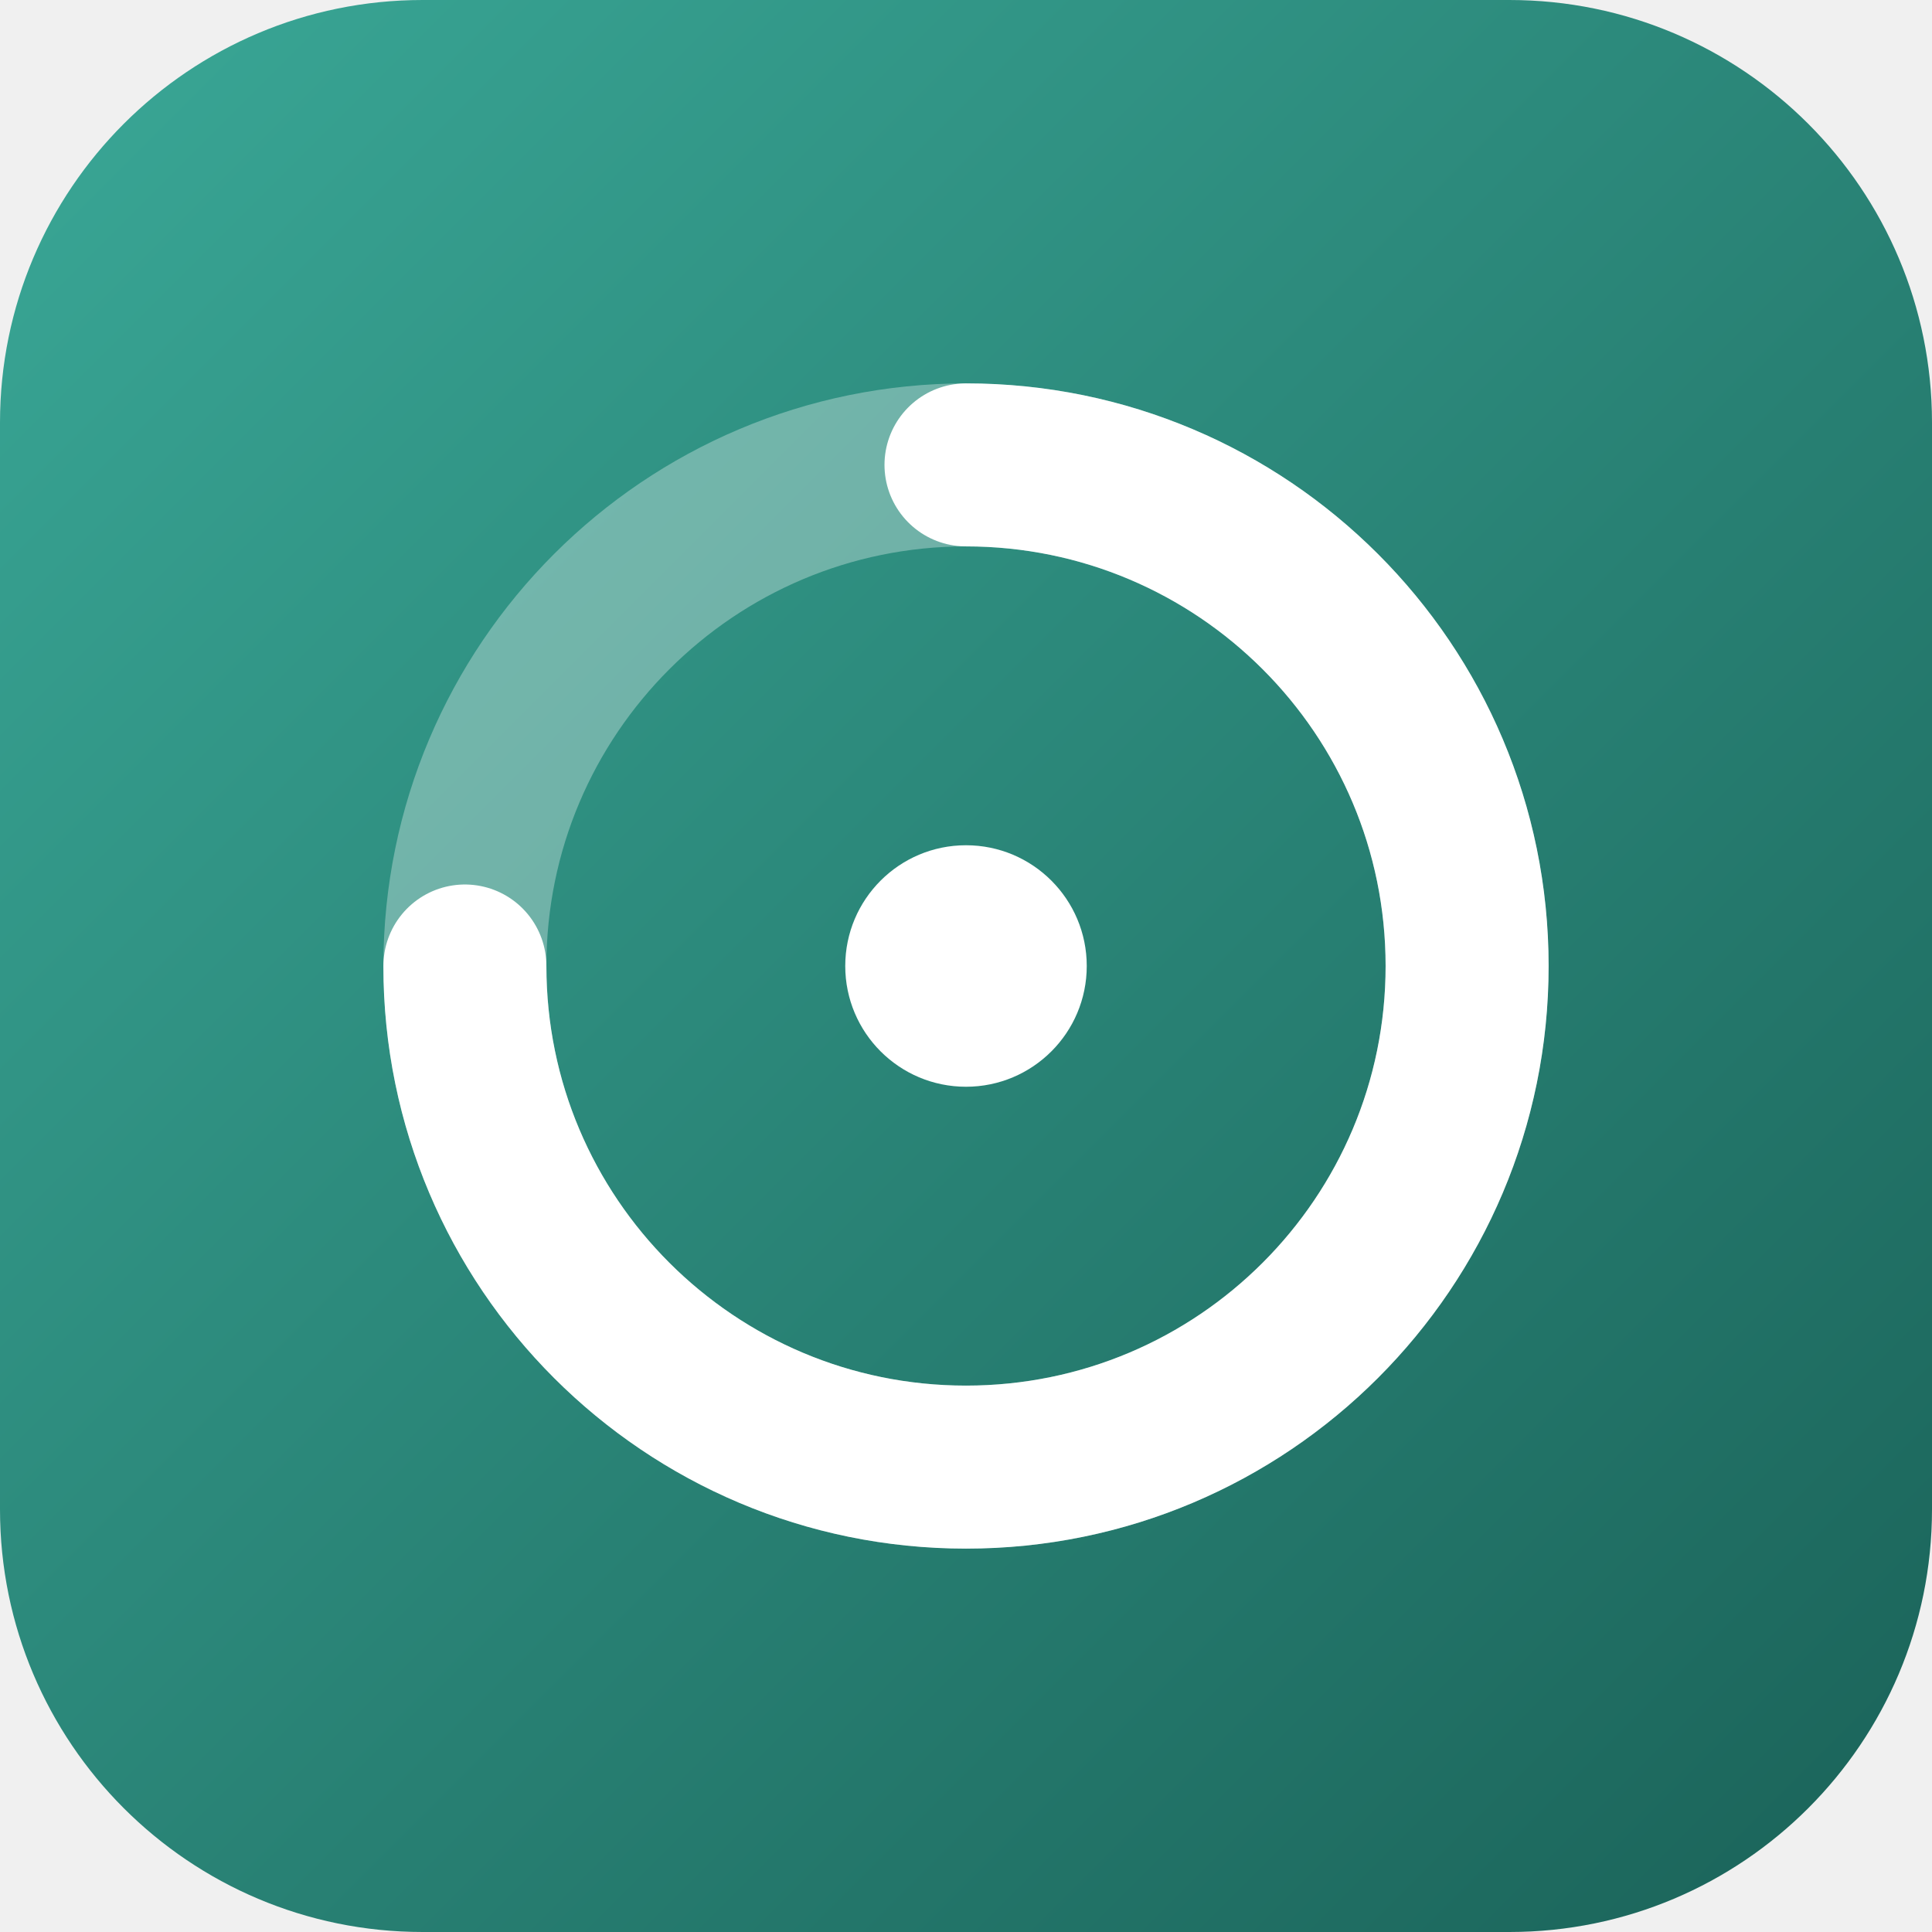
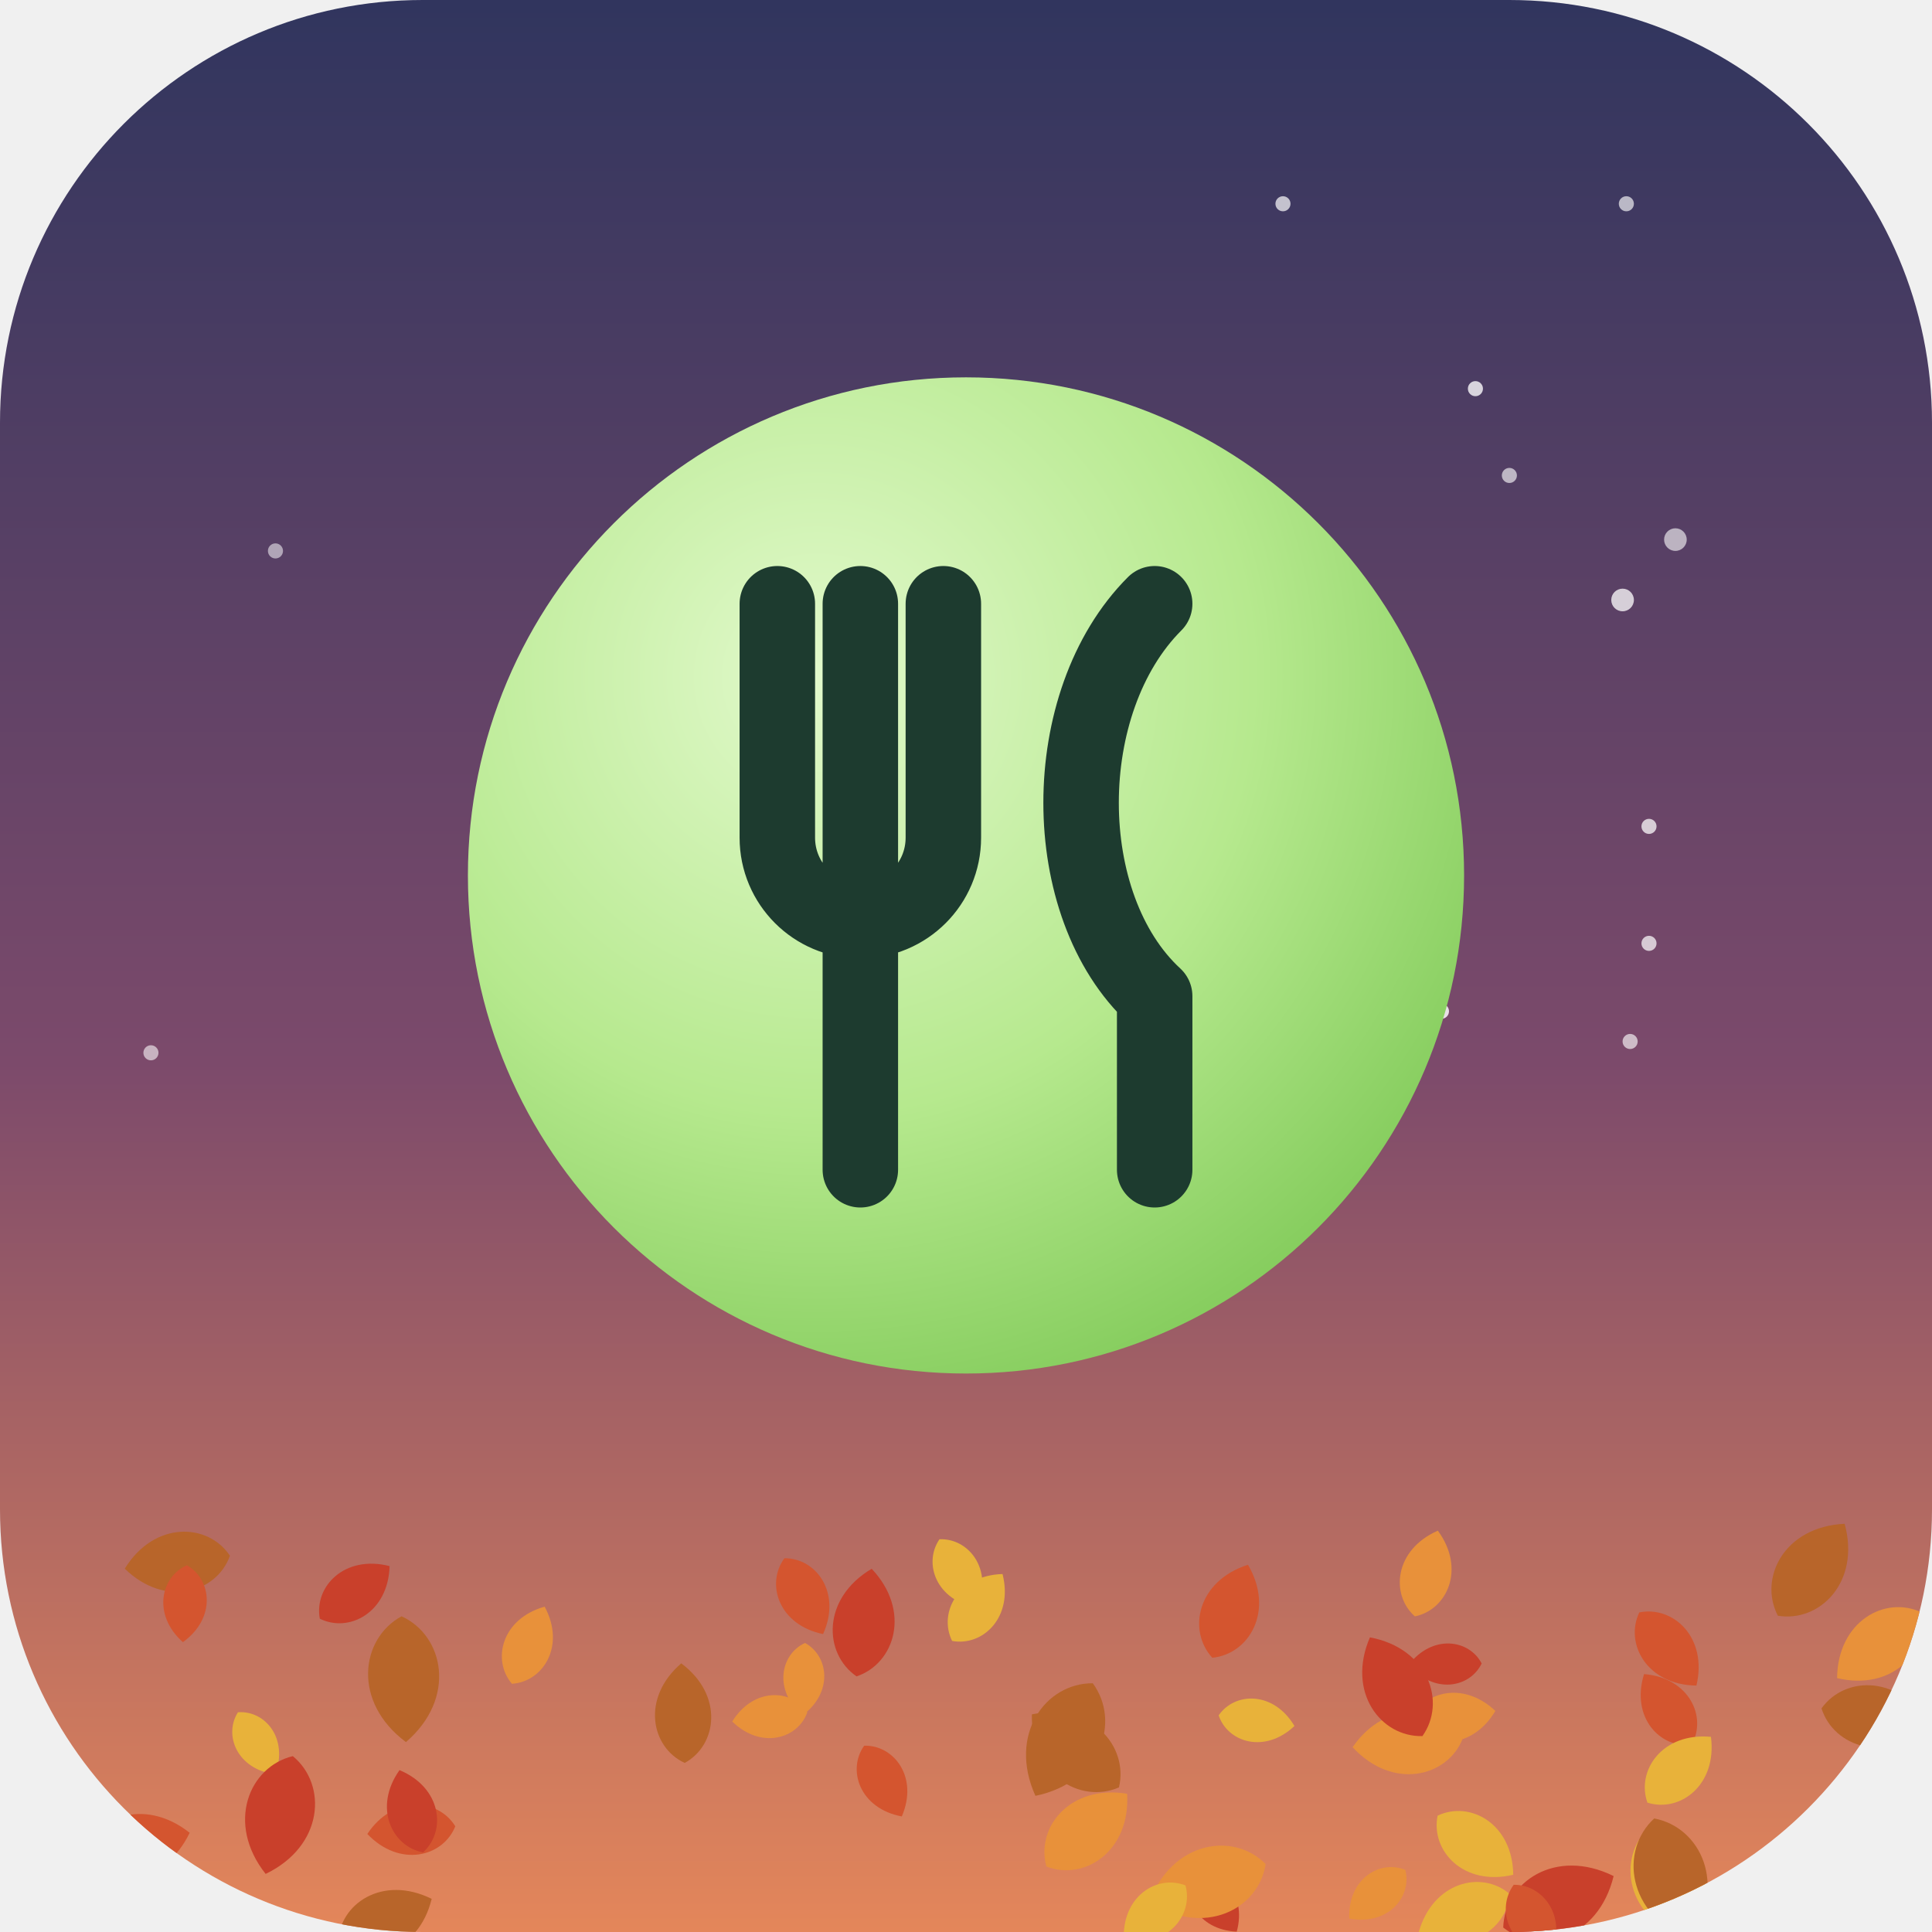
- <svg xmlns="http://www.w3.org/2000/svg" viewBox="0 0 64 64">
+ <svg xmlns="http://www.w3.org/2000/svg" width="64" height="64" viewBox="0 0 512 512">
  <defs>
-     <linearGradient id="g" x1="0" y1="0" x2="1" y2="1">
-       <stop offset="0" stop-color="#3aa897" />
-       <stop offset="1" stop-color="#1a6258" />
+     <linearGradient id="sky" x1="0" y1="0" x2="0" y2="1">
+       <stop offset="0" stop-color="#30355e" />
+       <stop offset=".55" stop-color="#7c4a6b" />
+       <stop offset="1" stop-color="#e5875a" />
    </linearGradient>
+     <radialGradient id="green" cx=".35" cy=".3" r=".8">
+       <stop offset="0" stop-color="#e2f9cc" />
+       <stop offset=".55" stop-color="#b6e98e" />
+       <stop offset="1" stop-color="#7fc957" />
+     </radialGradient>
  </defs>
-   <rect width="64" height="64" rx="14" fill="url(#g)" />
-   <circle cx="32" cy="32" r="16.6" fill="none" stroke="#fff" stroke-opacity=".32" stroke-width="5.4" />
-   <path d="M32 15.4A16.6 16.6 0 1 1 15.4 32" fill="none" stroke="#fff" stroke-width="5.4" stroke-linecap="round" />
-   <circle cx="32" cy="32" r="4" fill="#fff" />
+   <clipPath id="c">
+     <rect width="512" height="512" rx="112" />
+   </clipPath>
+   <g clip-path="url(#c)">
+     <rect width="512" height="512" fill="url(#sky)" />
+     <circle cx="40" cy="279" r="2" fill="#fff" opacity="0.58" />
+     <circle cx="354" cy="179" r="2" fill="#fff" opacity="0.80" />
+     <circle cx="365" cy="181" r="2" fill="#fff" opacity="0.75" />
+     <circle cx="391" cy="103" r="2" fill="#fff" opacity="0.78" />
+     <circle cx="340" cy="54" r="2" fill="#fff" opacity="0.69" />
+     <circle cx="437" cy="250" r="2" fill="#fff" opacity="0.71" />
+     <circle cx="437" cy="219" r="2" fill="#fff" opacity="0.73" />
+     <circle cx="432" cy="276" r="2" fill="#fff" opacity="0.63" />
+     <circle cx="400" cy="126" r="2" fill="#fff" opacity="0.62" />
+     <circle cx="224" cy="117" r="3" fill="#fff" opacity="0.72" />
+     <circle cx="354" cy="268" r="2" fill="#fff" opacity="0.61" />
+     <circle cx="281" cy="172" r="2" fill="#fff" opacity="0.58" />
+     <circle cx="431" cy="54" r="2" fill="#fff" opacity="0.64" />
+     <circle cx="326" cy="280" r="2" fill="#fff" opacity="0.57" />
+     <circle cx="214" cy="114" r="2" fill="#fff" opacity="0.67" />
+     <circle cx="183" cy="178" r="2" fill="#fff" opacity="0.59" />
+     <circle cx="430" cy="159" r="3" fill="#fff" opacity="0.75" />
+     <circle cx="313" cy="174" r="2" fill="#fff" opacity="0.78" />
+     <circle cx="444" cy="143" r="3" fill="#fff" opacity="0.60" />
+     <circle cx="292" cy="131" r="2" fill="#fff" opacity="0.66" />
+     <circle cx="382" cy="268" r="2" fill="#fff" opacity="0.83" />
+     <circle cx="73" cy="146" r="2" fill="#fff" opacity="0.53" />
+     <g transform="translate(256 256) scale(1) translate(-256 -256)">
+       <circle cx="256" cy="232" r="132" fill="url(#green)" />
+       <g fill="none" stroke="#1d3b2f" stroke-width="20" stroke-linecap="round" stroke-linejoin="round">
+         <path d="M206 160v62a22 22 0 0 0 44 0v-62M228 160v150M306 160c-26 26-26 80 0 104v46" />
+       </g>
+     </g>
+     <path d="M0 -6 C 4 -4 5 2 0 6 C -5 2 -4 -4 0 -6 Z" fill="#e8913a" transform="translate(498 436) rotate(52) scale(2.36)" />
+     <path d="M0 -6 C 4 -4 5 2 0 6 C -5 2 -4 -4 0 -6 Z" fill="#d4552f" transform="translate(234 472) rotate(332) scale(1.77)" />
+     <path d="M0 -6 C 4 -4 5 2 0 6 C -5 2 -4 -4 0 -6 Z" fill="#e8b23a" transform="translate(443 501) rotate(327) scale(2.66)" />
+     <path d="M0 -6 C 4 -4 5 2 0 6 C -5 2 -4 -4 0 -6 Z" fill="#c9402b" transform="translate(383 441) rotate(89) scale(1.61)" />
+     <path d="M0 -6 C 4 -4 5 2 0 6 C -5 2 -4 -4 0 -6 Z" fill="#b8652a" transform="translate(47 414) rotate(83) scale(2.34)" />
+     <path d="M0 -6 C 4 -4 5 2 0 6 C -5 2 -4 -4 0 -6 Z" fill="#e8913a" transform="translate(373 462) rotate(86) scale(2.43)" />
+     <path d="M0 -6 C 4 -4 5 2 0 6 C -5 2 -4 -4 0 -6 Z" fill="#d4552f" transform="translate(442 437) rotate(322) scale(2.05)" />
+     <path d="M0 -6 C 4 -4 5 2 0 6 C -5 2 -4 -4 0 -6 Z" fill="#e8b23a" transform="translate(68 462) rotate(329) scale(1.60)" />
+     <path d="M0 -6 C 4 -4 5 2 0 6 C -5 2 -4 -4 0 -6 Z" fill="#c9402b" transform="translate(322 504) rotate(324) scale(1.63)" />
+     <path d="M0 -6 C 4 -4 5 2 0 6 C -5 2 -4 -4 0 -6 Z" fill="#b8652a" transform="translate(102 509) rotate(245) scale(2.28)" />
+     <path d="M0 -6 C 4 -4 5 2 0 6 C -5 2 -4 -4 0 -6 Z" fill="#e8913a" transform="translate(140 436) rotate(203) scale(1.85)" />
+     <path d="M0 -6 C 4 -4 5 2 0 6 C -5 2 -4 -4 0 -6 Z" fill="#d4552f" transform="translate(36 489) rotate(257) scale(2.44)" />
+     <path d="M0 -6 C 4 -4 5 2 0 6 C -5 2 -4 -4 0 -6 Z" fill="#e8b23a" transform="translate(254 417) rotate(331) scale(1.73)" />
+     <path d="M0 -6 C 4 -4 5 2 0 6 C -5 2 -4 -4 0 -6 Z" fill="#c9402b" transform="translate(74 481) rotate(13) scale(2.67)" />
+     <path d="M0 -6 C 4 -4 5 2 0 6 C -5 2 -4 -4 0 -6 Z" fill="#b8652a" transform="translate(443 498) rotate(344) scale(2.79)" />
+     <path d="M0 -6 C 4 -4 5 2 0 6 C -5 2 -4 -4 0 -6 Z" fill="#e8913a" transform="translate(385 455) rotate(262) scale(1.90)" />
+     <path d="M0 -6 C 4 -4 5 2 0 6 C -5 2 -4 -4 0 -6 Z" fill="#d4552f" transform="translate(442 453) rotate(146) scale(1.88)" />
+     <path d="M0 -6 C 4 -4 5 2 0 6 C -5 2 -4 -4 0 -6 Z" fill="#e8b23a" transform="translate(445 469) rotate(224) scale(2.02)" />
+     <path d="M0 -6 C 4 -4 5 2 0 6 C -5 2 -4 -4 0 -6 Z" fill="#c9402b" transform="translate(370 447) rotate(152) scale(2.47)" />
+     <path d="M0 -6 C 4 -4 5 2 0 6 C -5 2 -4 -4 0 -6 Z" fill="#b8652a" transform="translate(107 445) rotate(358) scale(2.78)" />
+     <path d="M0 -6 C 4 -4 5 2 0 6 C -5 2 -4 -4 0 -6 Z" fill="#e8913a" transform="translate(320 499) rotate(72) scale(2.70)" />
+     <path d="M0 -6 C 4 -4 5 2 0 6 C -5 2 -4 -4 0 -6 Z" fill="#d4552f" transform="translate(326 427) rotate(201) scale(2.20)" />
+     <path d="M0 -6 C 4 -4 5 2 0 6 C -5 2 -4 -4 0 -6 Z" fill="#e8b23a" transform="translate(388 507) rotate(67) scale(2.18)" />
+     <path d="M0 -6 C 4 -4 5 2 0 6 C -5 2 -4 -4 0 -6 Z" fill="#c9402b" transform="translate(229 430) rotate(188) scale(2.40)" />
+     <path d="M0 -6 C 4 -4 5 2 0 6 C -5 2 -4 -4 0 -6 Z" fill="#b8652a" transform="translate(285 464) rotate(130) scale(2.51)" />
+     <path d="M0 -6 C 4 -4 5 2 0 6 C -5 2 -4 -4 0 -6 Z" fill="#e8913a" transform="translate(378 417) rotate(195) scale(1.96)" />
+     <path d="M0 -6 C 4 -4 5 2 0 6 C -5 2 -4 -4 0 -6 Z" fill="#d4552f" transform="translate(109 485) rotate(85) scale(1.95)" />
+     <path d="M0 -6 C 4 -4 5 2 0 6 C -5 2 -4 -4 0 -6 Z" fill="#e8b23a" transform="translate(333 456) rotate(278) scale(1.69)" />
+     <path d="M0 -6 C 4 -4 5 2 0 6 C -5 2 -4 -4 0 -6 Z" fill="#c9402b" transform="translate(413 504) rotate(245) scale(2.69)" />
+     <path d="M0 -6 C 4 -4 5 2 0 6 C -5 2 -4 -4 0 -6 Z" fill="#b8652a" transform="translate(480 416) rotate(216) scale(2.51)" />
+     <path d="M0 -6 C 4 -4 5 2 0 6 C -5 2 -4 -4 0 -6 Z" fill="#e8913a" transform="translate(365 502) rotate(49) scale(1.64)" />
+     <path d="M0 -6 C 4 -4 5 2 0 6 C -5 2 -4 -4 0 -6 Z" fill="#d4552f" transform="translate(49 425) rotate(3) scale(1.70)" />
+     <path d="M0 -6 C 4 -4 5 2 0 6 C -5 2 -4 -4 0 -6 Z" fill="#e8b23a" transform="translate(306 507) rotate(48) scale(1.83)" />
+     <path d="M0 -6 C 4 -4 5 2 0 6 C -5 2 -4 -4 0 -6 Z" fill="#c9402b" transform="translate(109 480) rotate(164) scale(1.89)" />
+     <path d="M0 -6 C 4 -4 5 2 0 6 C -5 2 -4 -4 0 -6 Z" fill="#b8652a" transform="translate(497 455) rotate(279) scale(2.41)" />
+     <path d="M0 -6 C 4 -4 5 2 0 6 C -5 2 -4 -4 0 -6 Z" fill="#e8913a" transform="translate(204 455) rotate(83) scale(1.67)" />
+     <path d="M0 -6 C 4 -4 5 2 0 6 C -5 2 -4 -4 0 -6 Z" fill="#d4552f" transform="translate(406 509) rotate(333) scale(1.78)" />
+     <path d="M0 -6 C 4 -4 5 2 0 6 C -5 2 -4 -4 0 -6 Z" fill="#e8b23a" transform="translate(259 426) rotate(217) scale(1.85)" />
+     <path d="M0 -6 C 4 -4 5 2 0 6 C -5 2 -4 -4 0 -6 Z" fill="#c9402b" transform="translate(94 422) rotate(233) scale(1.93)" />
+     <path d="M0 -6 C 4 -4 5 2 0 6 C -5 2 -4 -4 0 -6 Z" fill="#b8652a" transform="translate(282 461) rotate(27) scale(2.79)" />
+     <path d="M0 -6 C 4 -4 5 2 0 6 C -5 2 -4 -4 0 -6 Z" fill="#e8913a" transform="translate(213 445) rotate(2) scale(1.60)" />
+     <path d="M0 -6 C 4 -4 5 2 0 6 C -5 2 -4 -4 0 -6 Z" fill="#d4552f" transform="translate(213 423) rotate(333) scale(1.88)" />
+     <path d="M0 -6 C 4 -4 5 2 0 6 C -5 2 -4 -4 0 -6 Z" fill="#e8b23a" transform="translate(391 489) rotate(308) scale(2.12)" />
+     <path d="M0 -6 C 4 -4 5 2 0 6 C -5 2 -4 -4 0 -6 Z" fill="#c9402b" transform="translate(482 492) rotate(206) scale(2.39)" />
+     <path d="M0 -6 C 4 -4 5 2 0 6 C -5 2 -4 -4 0 -6 Z" fill="#b8652a" transform="translate(181 454) rotate(178) scale(2.20)" />
+     <path d="M0 -6 C 4 -4 5 2 0 6 C -5 2 -4 -4 0 -6 Z" fill="#e8913a" transform="translate(288 485) rotate(228) scale(2.40)" />
+   </g>
</svg>
